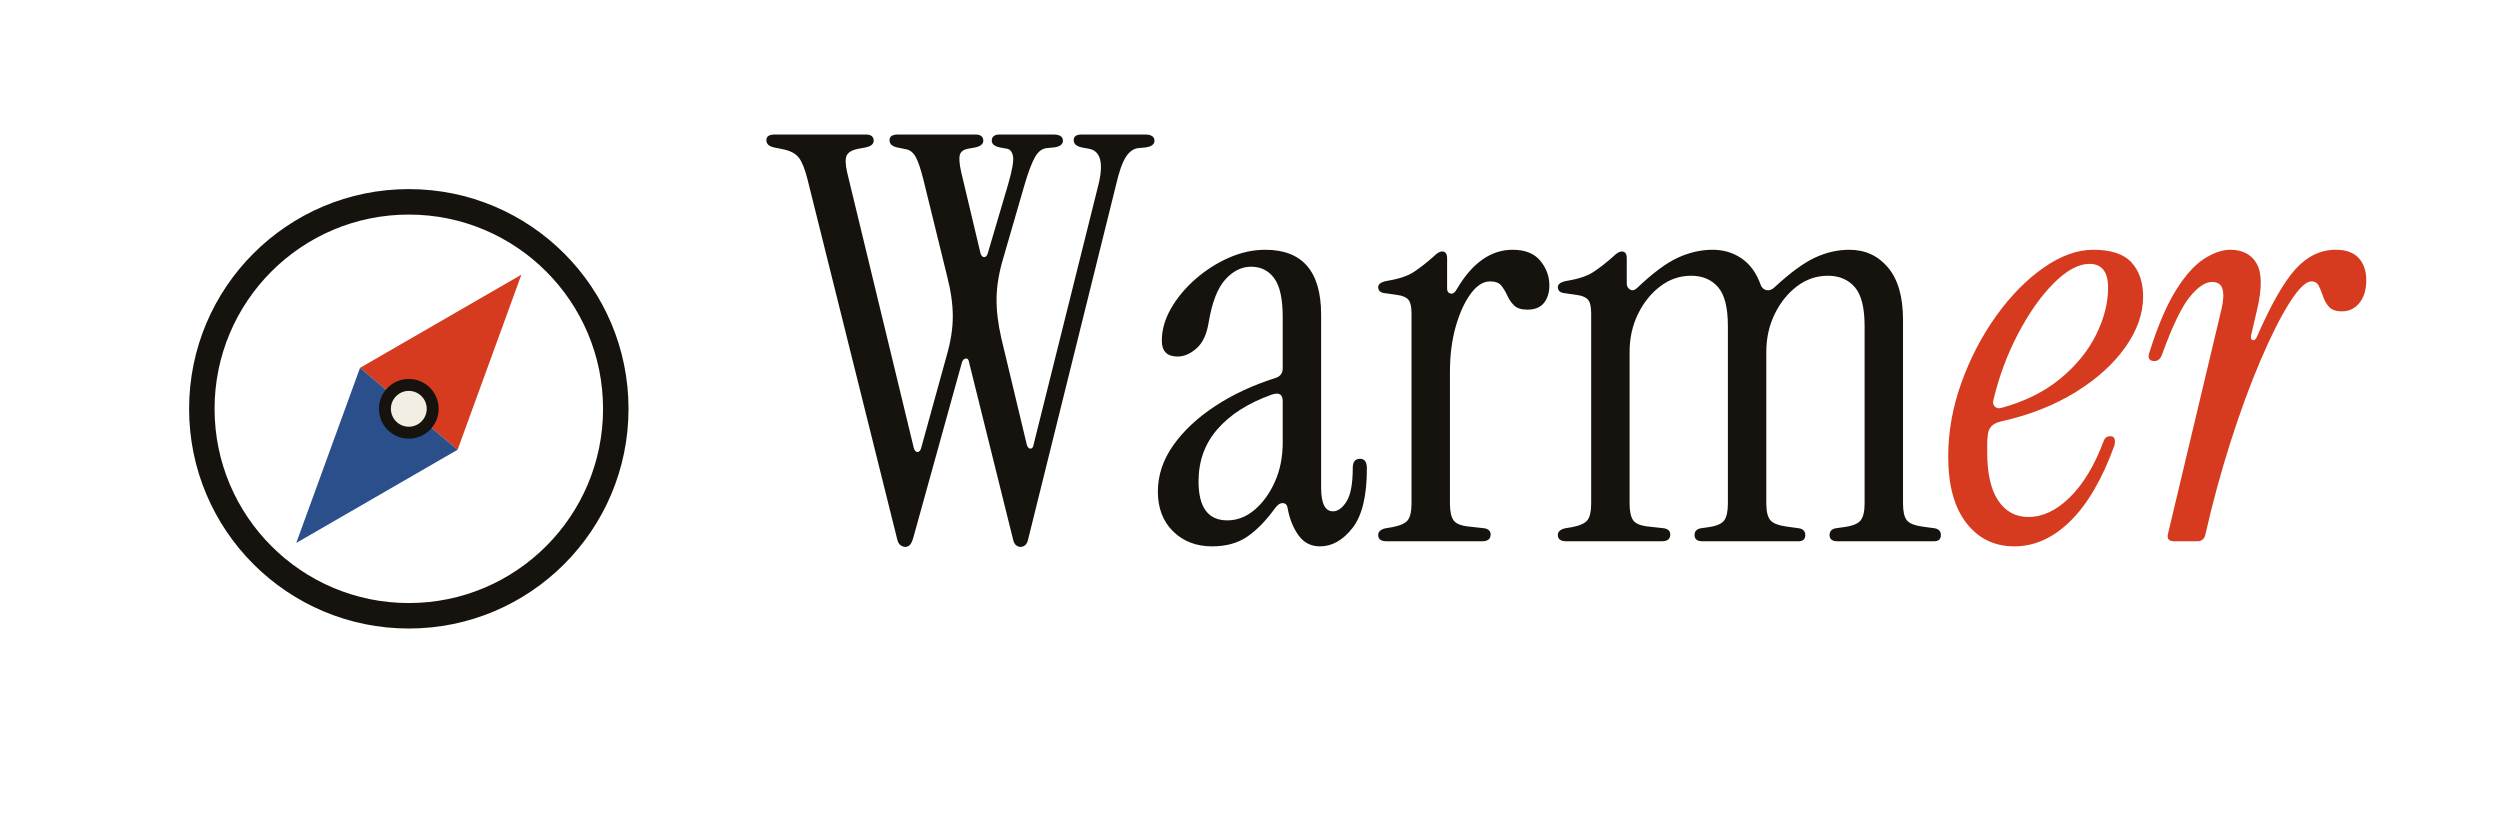
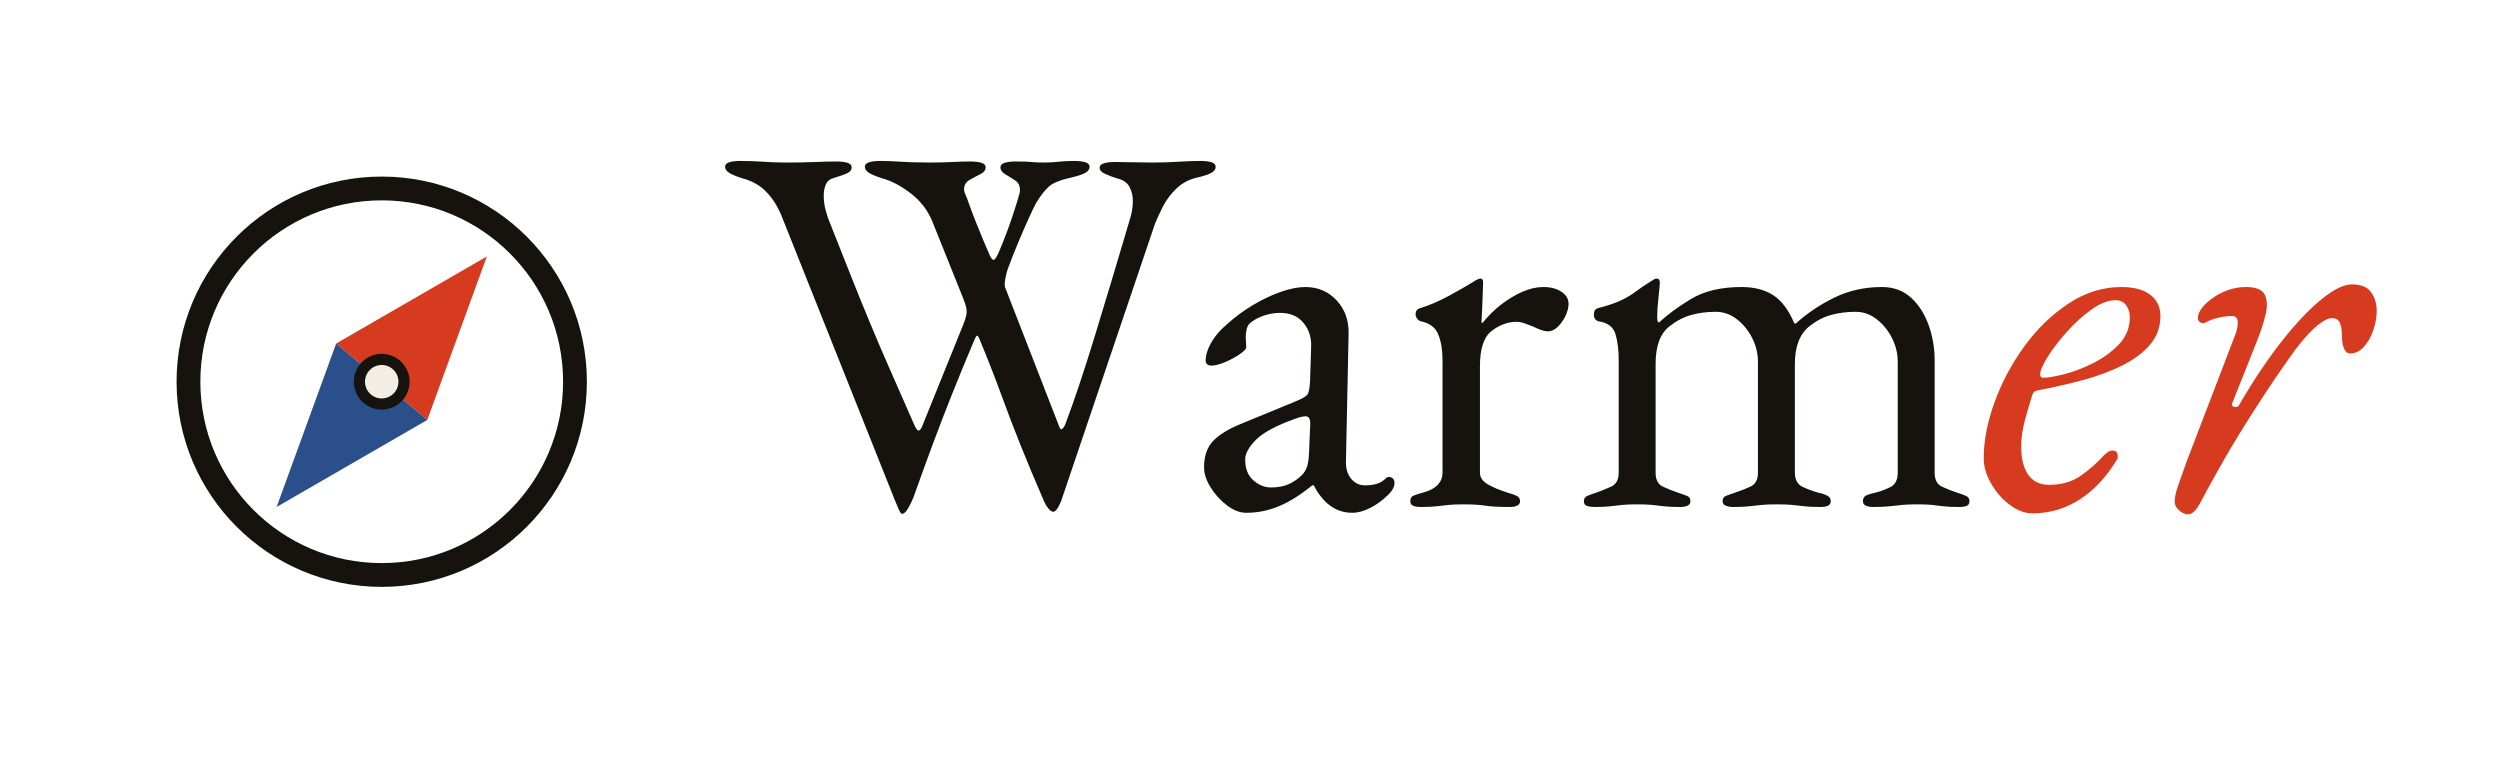
- <svg xmlns="http://www.w3.org/2000/svg" viewBox="0 0 486.78 159.2" width="486.78" height="159.2">
+ <svg xmlns="http://www.w3.org/2000/svg" viewBox="0 0 521.32 159.2" width="521.32" height="159.2">
  <g transform="translate(30 30) scale(1.55)">
    <circle cx="32" cy="32" r="26" fill="none" stroke="#16130f" stroke-width="3.2" />
    <g transform="rotate(40 32 32)">
      <path d="M32 10L40 32H24Z" fill="#d63a1f" />
      <path d="M32 54L40 32H24Z" fill="#2a4f8a" />
    </g>
    <circle cx="32" cy="32" r="3" fill="#f3eee4" stroke="#16130f" stroke-width="1.5" />
  </g>
-   <path d="M198.72 106.492Q198.28 106.492 197.84 106.162Q197.4 105.832 197.18 104.732L188.71 70.632Q188.6 69.752 188.05 69.807Q187.5 69.862 187.28 70.632L177.82 104.732Q177.49 105.832 177.105 106.162Q176.72 106.492 176.28 106.492Q175.84 106.492 175.345 106.162Q174.85 105.832 174.63 104.732L157.25 34.992Q156.48 31.912 155.545 30.702Q154.61 29.492 152.41 29.052L150.76 28.722Q149.22 28.392 149.22 27.292Q149.22 26.192 150.87 26.192H168.58Q170.12 26.192 170.12 27.402Q170.12 28.392 168.47 28.722L167.26 28.942Q165.39 29.272 164.895 30.207Q164.4 31.142 164.95 33.562L177.93 87.242Q178.15 88.012 178.645 88.012Q179.14 88.012 179.36 87.242L184.31 69.312Q185.52 65.132 185.52 61.612Q185.52 58.092 184.42 53.802L179.8 34.992Q179.03 31.912 178.315 30.592Q177.6 29.272 176.39 29.052L174.74 28.722Q173.2 28.392 173.2 27.292Q173.2 26.192 174.85 26.192H189.92Q191.46 26.192 191.46 27.402Q191.46 28.392 189.81 28.722L188.6 28.942Q187.17 29.162 186.895 30.152Q186.62 31.142 187.17 33.562L190.91 49.292Q191.13 50.062 191.625 50.062Q192.12 50.062 192.34 49.292L196.3 35.872Q197.51 31.692 197.235 30.372Q196.96 29.052 195.97 28.942L194.76 28.722Q193.11 28.392 193.11 27.402Q193.11 26.192 194.65 26.192H205.1Q206.97 26.192 206.97 27.402Q206.97 28.502 205.1 28.722L203.89 28.832Q202.46 28.942 201.525 30.592Q200.59 32.242 199.49 35.982L195.31 50.392Q194.1 54.462 194.045 58.037Q193.99 61.612 194.98 65.902L199.93 86.582Q200.15 87.352 200.645 87.352Q201.14 87.352 201.25 86.582L213.9 35.872Q215.44 29.492 211.92 28.942L210.71 28.722Q209.06 28.392 209.06 27.292Q209.06 26.192 210.6 26.192H222.92Q224.79 26.192 224.79 27.402Q224.79 28.502 222.92 28.722L221.71 28.832Q220.28 28.942 219.235 30.537Q218.19 32.132 217.31 35.982L200.26 104.732Q200.04 105.832 199.6 106.162Q199.16 106.492 198.72 106.492Z M236.01 106.382Q231.39 106.382 228.42 103.467Q225.45 100.552 225.45 95.712Q225.45 90.982 228.42 86.747Q231.39 82.512 236.56 79.102Q241.73 75.692 248.33 73.602Q249.76 73.162 249.76 71.732V61.722Q249.76 56.442 248.11 54.187Q246.46 51.932 243.6 51.932Q240.85 51.932 238.595 54.407Q236.34 56.882 235.35 62.712Q234.8 66.232 232.985 67.827Q231.17 69.422 229.3 69.422Q226.22 69.422 226.22 66.342Q226.22 63.152 228.035 60.017Q229.85 56.882 232.82 54.297Q235.79 51.712 239.31 50.172Q242.83 48.632 246.35 48.632Q257.24 48.632 257.24 61.282V94.942Q257.24 99.562 259.55 99.562Q260.98 99.562 262.19 97.637Q263.4 95.712 263.4 91.092Q263.4 89.332 264.83 89.332Q266.15 89.332 266.15 91.202Q266.15 99.232 263.345 102.807Q260.54 106.382 257.02 106.382Q254.38 106.382 252.84 104.237Q251.3 102.092 250.75 99.122Q250.64 98.022 249.815 97.967Q248.99 97.912 248.22 99.012Q245.58 102.642 242.83 104.512Q240.08 106.382 236.01 106.382ZM238.98 101.322Q241.84 101.322 244.26 99.287Q246.68 97.252 248.22 93.842Q249.76 90.432 249.76 86.142V78.112Q249.76 76.022 247.45 76.902Q240.74 79.322 237.055 83.557Q233.37 87.792 233.37 93.732Q233.37 101.322 238.98 101.322Z M283.64 56.332Q288.15 48.632 294.53 48.632Q298.16 48.632 299.92 50.777Q301.68 52.922 301.68 55.562Q301.68 57.652 300.635 58.972Q299.59 60.292 297.39 60.292Q295.63 60.292 294.805 59.467Q293.98 58.642 293.485 57.542Q292.99 56.442 292.33 55.617Q291.67 54.792 290.13 54.792Q288.15 54.792 286.39 57.157Q284.63 59.522 283.475 63.482Q282.32 67.442 282.32 72.502V98.022Q282.32 100.332 283.035 101.322Q283.75 102.312 286.06 102.532L289.03 102.862Q290.24 103.082 290.24 104.072Q290.24 105.392 288.59 105.392H270.0Q268.35 105.392 268.35 104.182Q268.35 103.192 269.78 102.862L271.1 102.642Q273.41 102.202 274.125 101.267Q274.84 100.332 274.84 98.022V61.062Q274.84 59.082 274.235 58.367Q273.63 57.652 272.09 57.432L269.78 57.102Q268.35 56.992 268.35 55.892Q268.35 55.012 270.11 54.682Q273.52 54.132 275.335 52.922Q277.15 51.712 279.13 49.952Q280.12 48.962 280.78 48.962Q281.77 48.962 281.77 50.282V56.222Q281.77 56.992 282.43 57.157Q283.09 57.322 283.64 56.332Z M304.98 105.392Q303.33 105.392 303.33 104.182Q303.33 103.192 304.76 102.862L306.08 102.642Q308.39 102.202 309.105 101.267Q309.82 100.332 309.82 98.022V61.062Q309.82 59.082 309.215 58.367Q308.61 57.652 307.07 57.432L304.76 57.102Q303.33 56.992 303.33 55.892Q303.33 55.012 305.09 54.682Q308.5 54.132 310.315 52.922Q312.13 51.712 314.11 49.952Q315.1 48.962 315.76 48.962Q316.75 48.962 316.75 50.282V55.232Q316.75 56.002 317.41 56.387Q318.07 56.772 318.84 56.002Q323.35 51.712 326.705 50.172Q330.06 48.632 333.47 48.632Q336.66 48.632 339.135 50.337Q341.61 52.042 342.82 55.452Q343.15 56.332 343.975 56.497Q344.8 56.662 345.57 55.892Q350.08 51.712 353.38 50.172Q356.68 48.632 360.09 48.632Q364.71 48.632 367.625 52.097Q370.54 55.562 370.54 62.272V98.022Q370.54 100.332 371.255 101.267Q371.97 102.202 374.28 102.532L376.7 102.862Q377.91 103.082 377.91 104.182Q377.91 105.392 376.59 105.392H357.78Q356.24 105.392 356.24 104.182Q356.24 103.082 357.45 102.862L358.99 102.642Q361.52 102.312 362.29 101.322Q363.06 100.332 363.06 98.022V63.482Q363.06 58.092 361.135 55.892Q359.21 53.692 355.91 53.692Q352.61 53.692 349.915 55.727Q347.22 57.762 345.57 61.117Q343.92 64.472 343.92 68.542V98.022Q343.92 100.332 344.69 101.267Q345.46 102.202 347.88 102.532L350.3 102.862Q351.51 103.082 351.51 104.182Q351.51 105.392 350.19 105.392H331.49Q329.95 105.392 329.95 104.182Q329.95 103.082 331.16 102.862L332.7 102.642Q335.01 102.312 335.725 101.322Q336.44 100.332 336.44 98.022V63.482Q336.44 58.092 334.515 55.892Q332.59 53.692 329.29 53.692Q325.99 53.692 323.295 55.727Q320.6 57.762 318.95 61.117Q317.3 64.472 317.3 68.542V98.022Q317.3 100.332 318.015 101.322Q318.73 102.312 321.04 102.532L324.01 102.862Q325.22 103.082 325.22 104.072Q325.22 105.392 323.57 105.392Z" fill="#16130f" />
-   <path d="M392.21 106.382Q386.38 106.382 382.86 101.817Q379.34 97.252 379.34 88.892Q379.34 81.632 381.925 74.482Q384.51 67.332 388.69 61.502Q392.87 55.672 397.875 52.152Q402.88 48.632 407.61 48.632Q412.78 48.632 415.035 51.107Q417.29 53.582 417.29 57.762Q417.29 62.712 413.825 67.607Q410.36 72.502 404.145 76.352Q397.93 80.202 389.57 82.072Q387.15 82.622 387.04 84.822Q386.93 85.592 386.93 86.417Q386.93 87.242 386.93 88.012Q386.93 94.282 389.075 97.472Q391.22 100.662 394.96 100.662Q399.14 100.662 403.045 96.812Q406.95 92.962 409.59 85.922Q409.92 84.932 410.91 84.932Q411.57 84.932 411.735 85.482Q411.9 86.032 411.68 86.802Q408.16 96.482 403.155 101.432Q398.15 106.382 392.21 106.382ZM388.14 77.892Q387.92 78.662 388.415 79.157Q388.91 79.652 389.68 79.432Q396.5 77.562 401.12 73.767Q405.74 69.972 408.105 65.242Q410.47 60.512 410.47 56.002Q410.47 51.382 406.84 51.382Q403.65 51.382 399.91 55.122Q396.17 58.862 392.98 64.912Q389.79 70.962 388.14 77.892Z M423.34 105.392Q421.8 105.392 422.13 103.962L432.58 60.072Q433.13 57.652 432.745 56.277Q432.36 54.902 430.71 54.902Q428.73 54.902 426.365 57.817Q424 60.732 421.03 68.872Q420.59 70.302 419.49 70.302Q417.84 70.302 418.61 68.322Q421.03 60.732 423.725 56.442Q426.42 52.152 429.17 50.392Q431.92 48.632 434.23 48.632Q437.86 48.632 439.4 51.327Q440.94 54.022 439.51 60.182L438.3 65.352Q438.19 66.122 438.63 66.232Q439.07 66.342 439.4 65.682Q443.58 56.112 446.99 52.372Q450.4 48.632 454.8 48.632Q457.77 48.632 459.255 50.227Q460.74 51.822 460.74 54.572Q460.74 57.322 459.42 58.972Q458.1 60.622 456.01 60.622Q454.25 60.622 453.48 59.742Q452.71 58.862 452.325 57.707Q451.94 56.552 451.5 55.672Q451.06 54.792 450.07 54.792Q448.42 54.792 445.78 58.972Q443.14 63.152 440.115 70.247Q437.09 77.342 434.285 86.142Q431.48 94.942 429.39 104.182Q429.06 105.392 427.85 105.392Z" fill="#d63a1f" />
+   <path d="M188.05 107.152Q187.83 107.152 187.39 106.162Q186.95 105.172 186.51 104.072L162.75 44.452Q161.43 41.592 159.56 39.777Q157.69 37.962 154.83 37.192Q153.07 36.642 152.135 36.092Q151.2 35.542 151.2 34.772Q151.2 34.112 152.08 33.837Q152.96 33.562 154.39 33.562Q156.92 33.562 159.175 33.727Q161.43 33.892 164.18 33.892Q167.26 33.892 170.01 33.782Q172.76 33.672 174.41 33.672Q175.84 33.672 176.72 33.947Q177.6 34.222 177.6 34.882Q177.6 35.652 176.72 36.092Q175.84 36.532 173.97 37.082Q172.65 37.412 172.21 38.457Q171.77 39.502 171.77 40.712Q171.77 42.472 172.21 43.957Q172.65 45.442 172.65 45.442Q175.18 51.822 177.27 57.102Q179.36 62.382 181.395 67.277Q183.43 72.172 185.685 77.287Q187.94 82.402 190.69 88.672Q191.24 89.882 191.625 89.772Q192.01 89.662 192.34 88.782L200.92 67.552Q201.25 66.672 201.415 66.067Q201.58 65.462 201.58 65.022Q201.58 64.362 201.36 63.647Q201.14 62.932 200.7 61.832L194.43 46.212Q193.0 42.692 189.92 40.327Q186.84 37.962 183.98 37.192Q182.22 36.642 181.285 36.092Q180.35 35.542 180.35 34.772Q180.35 34.112 181.23 33.837Q182.11 33.562 183.54 33.562Q185.3 33.562 186.895 33.672Q188.49 33.782 190.195 33.837Q191.9 33.892 193.88 33.892Q196.41 33.892 198.555 33.782Q200.7 33.672 202.35 33.672Q203.78 33.672 204.66 33.947Q205.54 34.222 205.54 34.882Q205.54 35.762 204.44 36.312Q203.34 36.862 202.185 37.522Q201.03 38.182 201.03 39.502Q201.03 39.722 201.085 39.942Q201.14 40.162 201.25 40.382Q201.47 40.822 202.075 42.527Q202.68 44.232 203.505 46.322Q204.33 48.412 205.1 50.227Q205.87 52.042 206.2 52.812Q206.75 54.132 207.135 54.187Q207.52 54.242 208.18 52.812Q209.06 50.832 209.995 48.302Q210.93 45.772 211.645 43.517Q212.36 41.262 212.58 40.382Q212.69 40.052 212.69 39.612Q212.69 38.292 211.7 37.632Q210.71 36.972 209.665 36.367Q208.62 35.762 208.62 34.882Q208.62 34.222 209.5 33.947Q210.38 33.672 211.81 33.672Q214.23 33.672 215.11 33.782Q215.99 33.892 217.53 33.892Q219.4 33.892 220.72 33.727Q222.04 33.562 224.02 33.562Q225.45 33.562 226.33 33.837Q227.21 34.112 227.21 34.772Q227.21 35.542 226.33 36.037Q225.45 36.532 223.58 36.972Q220.06 37.742 218.795 38.842Q217.53 39.942 216.1 42.252Q215.55 43.242 214.505 45.552Q213.46 47.862 212.305 50.612Q211.15 53.362 210.27 55.782Q209.94 56.552 209.665 57.982Q209.39 59.412 209.61 59.962L220.94 89.112Q221.16 89.662 221.49 89.442Q221.82 89.222 222.15 88.452Q224.9 81.192 228.365 69.862Q231.83 58.532 235.57 45.882Q235.9 44.892 236.065 43.847Q236.23 42.802 236.23 41.922Q236.23 40.272 235.515 38.952Q234.8 37.632 232.93 37.192Q231.83 36.862 230.565 36.312Q229.3 35.762 229.3 34.992Q229.3 34.332 230.18 34.057Q231.06 33.782 232.49 33.782Q234.69 33.782 236.505 33.837Q238.32 33.892 240.41 33.892Q243.16 33.892 245.69 33.727Q248.22 33.562 250.31 33.562Q251.74 33.562 252.62 33.837Q253.5 34.112 253.5 34.772Q253.5 35.542 252.62 36.037Q251.74 36.532 249.87 36.972Q247.23 37.522 245.415 39.227Q243.6 40.932 242.555 42.967Q241.51 45.002 240.85 46.652L221.38 104.182Q221.27 104.622 220.72 105.667Q220.17 106.712 219.62 106.712Q219.18 106.712 218.63 106.052Q218.08 105.392 217.75 104.622Q214.89 98.022 212.8 92.797Q210.71 87.572 208.785 82.292Q206.86 77.012 204.22 70.632Q203.89 69.862 203.67 70.027Q203.45 70.192 203.01 71.292Q200.37 77.562 198.445 82.402Q196.52 87.242 194.65 92.247Q192.78 97.252 190.47 103.742Q190.03 104.842 189.37 105.997Q188.71 107.152 188.05 107.152Z M259.88 106.932Q257.9 106.932 255.865 105.392Q253.83 103.852 252.455 101.652Q251.08 99.452 251.08 97.472Q251.08 93.952 252.95 91.972Q254.82 89.992 258.89 88.342L270.11 83.722Q272.31 82.842 272.695 82.182Q273.08 81.522 273.19 79.322L273.41 72.282Q273.52 69.422 271.815 67.332Q270.11 65.242 266.92 65.242Q265.27 65.242 263.62 65.792Q261.97 66.342 260.87 67.222Q260.21 67.662 259.99 68.542Q259.77 69.422 259.77 70.412Q259.77 70.852 259.825 71.402Q259.88 71.952 259.88 72.392Q259.88 72.942 258.505 73.877Q257.13 74.812 255.425 75.527Q253.72 76.242 252.62 76.242Q252.07 76.242 251.74 75.967Q251.41 75.692 251.41 75.252Q251.41 73.492 252.565 71.457Q253.72 69.422 255.81 67.662Q258.34 65.352 261.31 63.592Q264.28 61.832 267.14 60.842Q270.0 59.852 272.2 59.852Q276.16 59.852 278.745 62.657Q281.33 65.462 281.22 69.642L280.67 96.042Q280.56 98.352 281.715 99.782Q282.87 101.212 284.63 101.212Q287.38 101.212 288.7 100.002Q289.25 99.452 289.58 99.452Q290.13 99.452 290.46 99.782Q290.79 100.112 290.79 100.662Q290.79 101.872 289.58 103.082Q287.82 104.842 285.785 105.887Q283.75 106.932 281.99 106.932Q276.93 106.932 273.96 101.212H273.63Q270.0 104.182 266.7 105.557Q263.4 106.932 259.88 106.932ZM265.05 101.652Q267.25 101.652 268.79 100.937Q270.33 100.222 271.54 99.012Q272.09 98.462 272.475 97.527Q272.86 96.592 272.97 94.502L273.19 89.112Q273.3 87.902 273.08 87.352Q272.86 86.802 272.2 86.802Q271.98 86.802 271.43 86.912Q270.88 87.022 270.0 87.352Q264.17 89.442 261.915 91.697Q259.66 93.952 259.66 95.822Q259.66 98.682 261.365 100.167Q263.07 101.652 265.05 101.652Z M296.29 105.722Q295.19 105.722 294.64 105.447Q294.09 105.172 294.09 104.512Q294.09 103.632 294.75 103.357Q295.41 103.082 296.62 102.752Q298.71 102.202 299.755 101.157Q300.8 100.112 300.8 98.572V74.922Q300.8 71.952 299.92 69.752Q299.04 67.552 296.29 67.002Q295.85 66.892 295.52 66.452Q295.19 66.012 295.19 65.572Q295.19 64.472 296.18 64.252Q299.04 63.372 302.175 61.667Q305.31 59.962 307.07 58.862Q307.73 58.422 308.115 58.257Q308.5 58.092 308.72 58.092Q309.27 58.092 309.27 58.862Q309.27 59.192 309.215 60.512Q309.16 61.832 309.105 63.592Q309.05 65.352 308.94 67.112Q308.94 67.332 309.16 67.332Q310.92 65.132 313.065 63.482Q315.21 61.832 317.465 60.842Q319.72 59.852 321.81 59.852Q324.12 59.852 325.605 60.842Q327.09 61.832 327.09 63.372Q327.09 64.472 326.485 65.792Q325.88 67.112 324.89 68.102Q323.9 69.092 322.8 69.092Q322.14 69.092 321.37 68.817Q320.6 68.542 319.72 68.102Q318.84 67.772 317.96 67.442Q317.08 67.112 316.2 67.112Q313.56 67.112 311.085 68.982Q308.61 70.852 308.61 76.352V98.572Q308.61 100.002 310.15 100.937Q311.69 101.872 314.44 102.752Q315.65 103.082 316.31 103.412Q316.97 103.742 316.97 104.512Q316.97 105.722 314.77 105.722Q311.47 105.722 309.765 105.447Q308.06 105.172 305.2 105.172Q303.33 105.172 302.175 105.282Q301.02 105.392 299.755 105.557Q298.49 105.722 296.29 105.722Z M332.48 105.722Q331.6 105.722 330.94 105.502Q330.28 105.282 330.28 104.512Q330.28 103.742 330.995 103.412Q331.71 103.082 332.81 102.752Q334.35 102.202 335.945 101.487Q337.54 100.772 337.54 98.572V74.922Q337.54 71.952 336.88 69.697Q336.22 67.442 333.36 67.002Q332.92 66.892 332.645 66.562Q332.37 66.232 332.37 65.572Q332.37 64.472 333.25 64.252Q336.22 63.482 337.98 62.657Q339.74 61.832 341.115 60.787Q342.49 59.742 344.47 58.532Q344.69 58.422 344.91 58.257Q345.13 58.092 345.46 58.092Q346.12 58.092 346.12 58.862Q346.12 59.632 345.845 61.997Q345.57 64.362 345.57 65.902Q345.57 67.002 345.79 67.222H346.01Q348.54 64.802 352.665 62.327Q356.79 59.852 363.17 59.852Q367.13 59.852 369.77 61.557Q372.41 63.262 374.17 67.442H374.5Q378.02 64.252 382.53 62.052Q387.04 59.852 392.43 59.852Q396.06 59.852 398.48 62.052Q400.9 64.252 402.165 67.772Q403.43 71.292 403.43 75.142V98.572Q403.43 100.772 404.97 101.487Q406.51 102.202 408.16 102.752Q409.26 103.082 409.975 103.412Q410.69 103.742 410.69 104.512Q410.69 105.172 410.195 105.447Q409.7 105.722 408.49 105.722Q406.29 105.722 405.08 105.557Q403.87 105.392 402.825 105.282Q401.78 105.172 399.8 105.172Q397.93 105.172 396.72 105.282Q395.51 105.392 394.19 105.557Q392.87 105.722 390.67 105.722Q389.68 105.722 389.075 105.447Q388.47 105.172 388.47 104.512Q388.47 103.632 389.185 103.302Q389.9 102.972 391.0 102.752Q392.76 102.312 394.245 101.542Q395.73 100.772 395.73 98.572V75.472Q395.73 72.832 394.52 70.467Q393.31 68.102 391.33 66.562Q389.35 65.022 386.93 65.022Q384.18 65.022 381.815 65.682Q379.45 66.342 377.36 67.992Q374.28 70.412 374.28 75.912V98.572Q374.28 100.772 375.93 101.542Q377.58 102.312 379.23 102.752Q380.33 102.972 381.045 103.357Q381.76 103.742 381.76 104.512Q381.76 105.172 381.21 105.447Q380.66 105.722 379.56 105.722Q377.36 105.722 376.095 105.557Q374.83 105.392 373.675 105.282Q372.52 105.172 370.54 105.172Q368.67 105.172 367.46 105.282Q366.25 105.392 364.93 105.557Q363.61 105.722 361.41 105.722Q360.53 105.722 359.87 105.447Q359.21 105.172 359.21 104.512Q359.21 103.632 360.035 103.357Q360.86 103.082 361.74 102.752Q363.39 102.202 364.985 101.487Q366.58 100.772 366.58 98.572V75.472Q366.58 72.832 365.37 70.467Q364.16 68.102 362.18 66.562Q360.2 65.022 357.78 65.022Q355.03 65.022 352.665 65.682Q350.3 66.342 348.21 67.992Q345.24 70.192 345.24 75.912V98.572Q345.24 100.772 346.78 101.487Q348.32 102.202 349.97 102.752Q350.85 103.082 351.675 103.357Q352.5 103.632 352.5 104.512Q352.5 105.172 351.895 105.447Q351.29 105.722 350.3 105.722Q348.1 105.722 346.835 105.557Q345.57 105.392 344.47 105.282Q343.37 105.172 341.39 105.172Q339.52 105.172 338.365 105.282Q337.21 105.392 335.945 105.557Q334.68 105.722 332.48 105.722Z" fill="#16130f" />
+   <path d="M423.78 107.042Q421.47 107.042 419.105 105.282Q416.74 103.522 415.2 100.827Q413.66 98.132 413.66 95.602Q413.66 90.102 415.915 83.887Q418.17 77.672 422.13 72.227Q426.09 66.782 431.315 63.317Q436.54 59.852 442.37 59.852Q446.22 59.852 448.365 61.447Q450.51 63.042 450.51 65.902Q450.51 69.312 448.365 71.842Q446.22 74.372 442.59 76.187Q438.96 78.002 434.505 79.212Q430.05 80.422 425.43 81.302Q424.77 81.412 424.385 81.577Q424 81.742 423.78 82.402Q423.01 84.822 422.24 87.682Q421.47 90.542 421.47 93.072Q421.47 96.922 422.955 99.012Q424.44 101.102 427.3 101.102Q431.26 101.102 434.01 99.122Q436.76 97.142 438.52 95.162Q439.62 93.952 440.5 93.952Q441.6 93.952 441.6 95.052Q441.6 95.162 441.6 95.437Q441.6 95.712 441.38 95.932Q439.18 99.562 436.43 102.037Q433.68 104.512 430.545 105.777Q427.41 107.042 423.78 107.042ZM426.2 78.772Q427.41 78.772 430.325 78.057Q433.24 77.342 436.43 75.747Q439.62 74.152 441.875 71.787Q444.13 69.422 444.13 66.122Q444.13 64.692 443.36 63.647Q442.59 62.602 441.16 62.602Q438.85 62.602 436.155 64.527Q433.46 66.452 431.04 69.147Q428.62 71.842 427.025 74.372Q425.43 76.902 425.43 78.112Q425.43 78.772 426.2 78.772Z M456.23 107.262Q455.68 107.262 455.02 106.877Q454.36 106.492 453.92 105.887Q453.48 105.282 453.48 104.622Q453.48 103.302 454.195 101.267Q454.91 99.232 456.01 96.152L466.13 69.752Q466.68 68.322 466.625 67.112Q466.57 65.902 465.47 65.902Q463.93 65.902 462.445 66.287Q460.96 66.672 460.19 67.112Q459.53 67.552 458.925 67.277Q458.32 67.002 458.32 66.232Q458.32 65.352 459.145 64.252Q459.97 63.152 461.4 62.162Q462.72 61.172 464.535 60.512Q466.35 59.852 468.33 59.852Q471.41 59.852 472.235 61.392Q473.06 62.932 472.455 65.517Q471.85 68.102 470.53 71.402L465.58 83.832Q465.14 84.602 465.855 84.822Q466.57 85.042 466.9 84.492Q471.3 76.902 475.755 71.237Q480.21 65.572 484.06 62.437Q487.91 59.302 490.44 59.302Q493.3 59.302 494.455 60.952Q495.61 62.602 495.61 64.802Q495.61 66.782 494.895 68.872Q494.18 70.962 492.915 72.337Q491.65 73.712 490.11 73.712Q489.23 73.712 488.79 72.667Q488.35 71.622 488.35 69.862Q488.35 68.212 487.91 67.277Q487.47 66.342 486.26 66.342Q485.16 66.342 483.345 67.772Q481.53 69.202 478.78 72.722Q477.57 74.372 475.59 77.232Q473.61 80.092 471.355 83.557Q469.1 87.022 466.9 90.597Q464.7 94.172 463.05 97.142Q460.08 102.422 458.815 104.842Q457.55 107.262 456.23 107.262Z" fill="#d63a1f" />
</svg>
